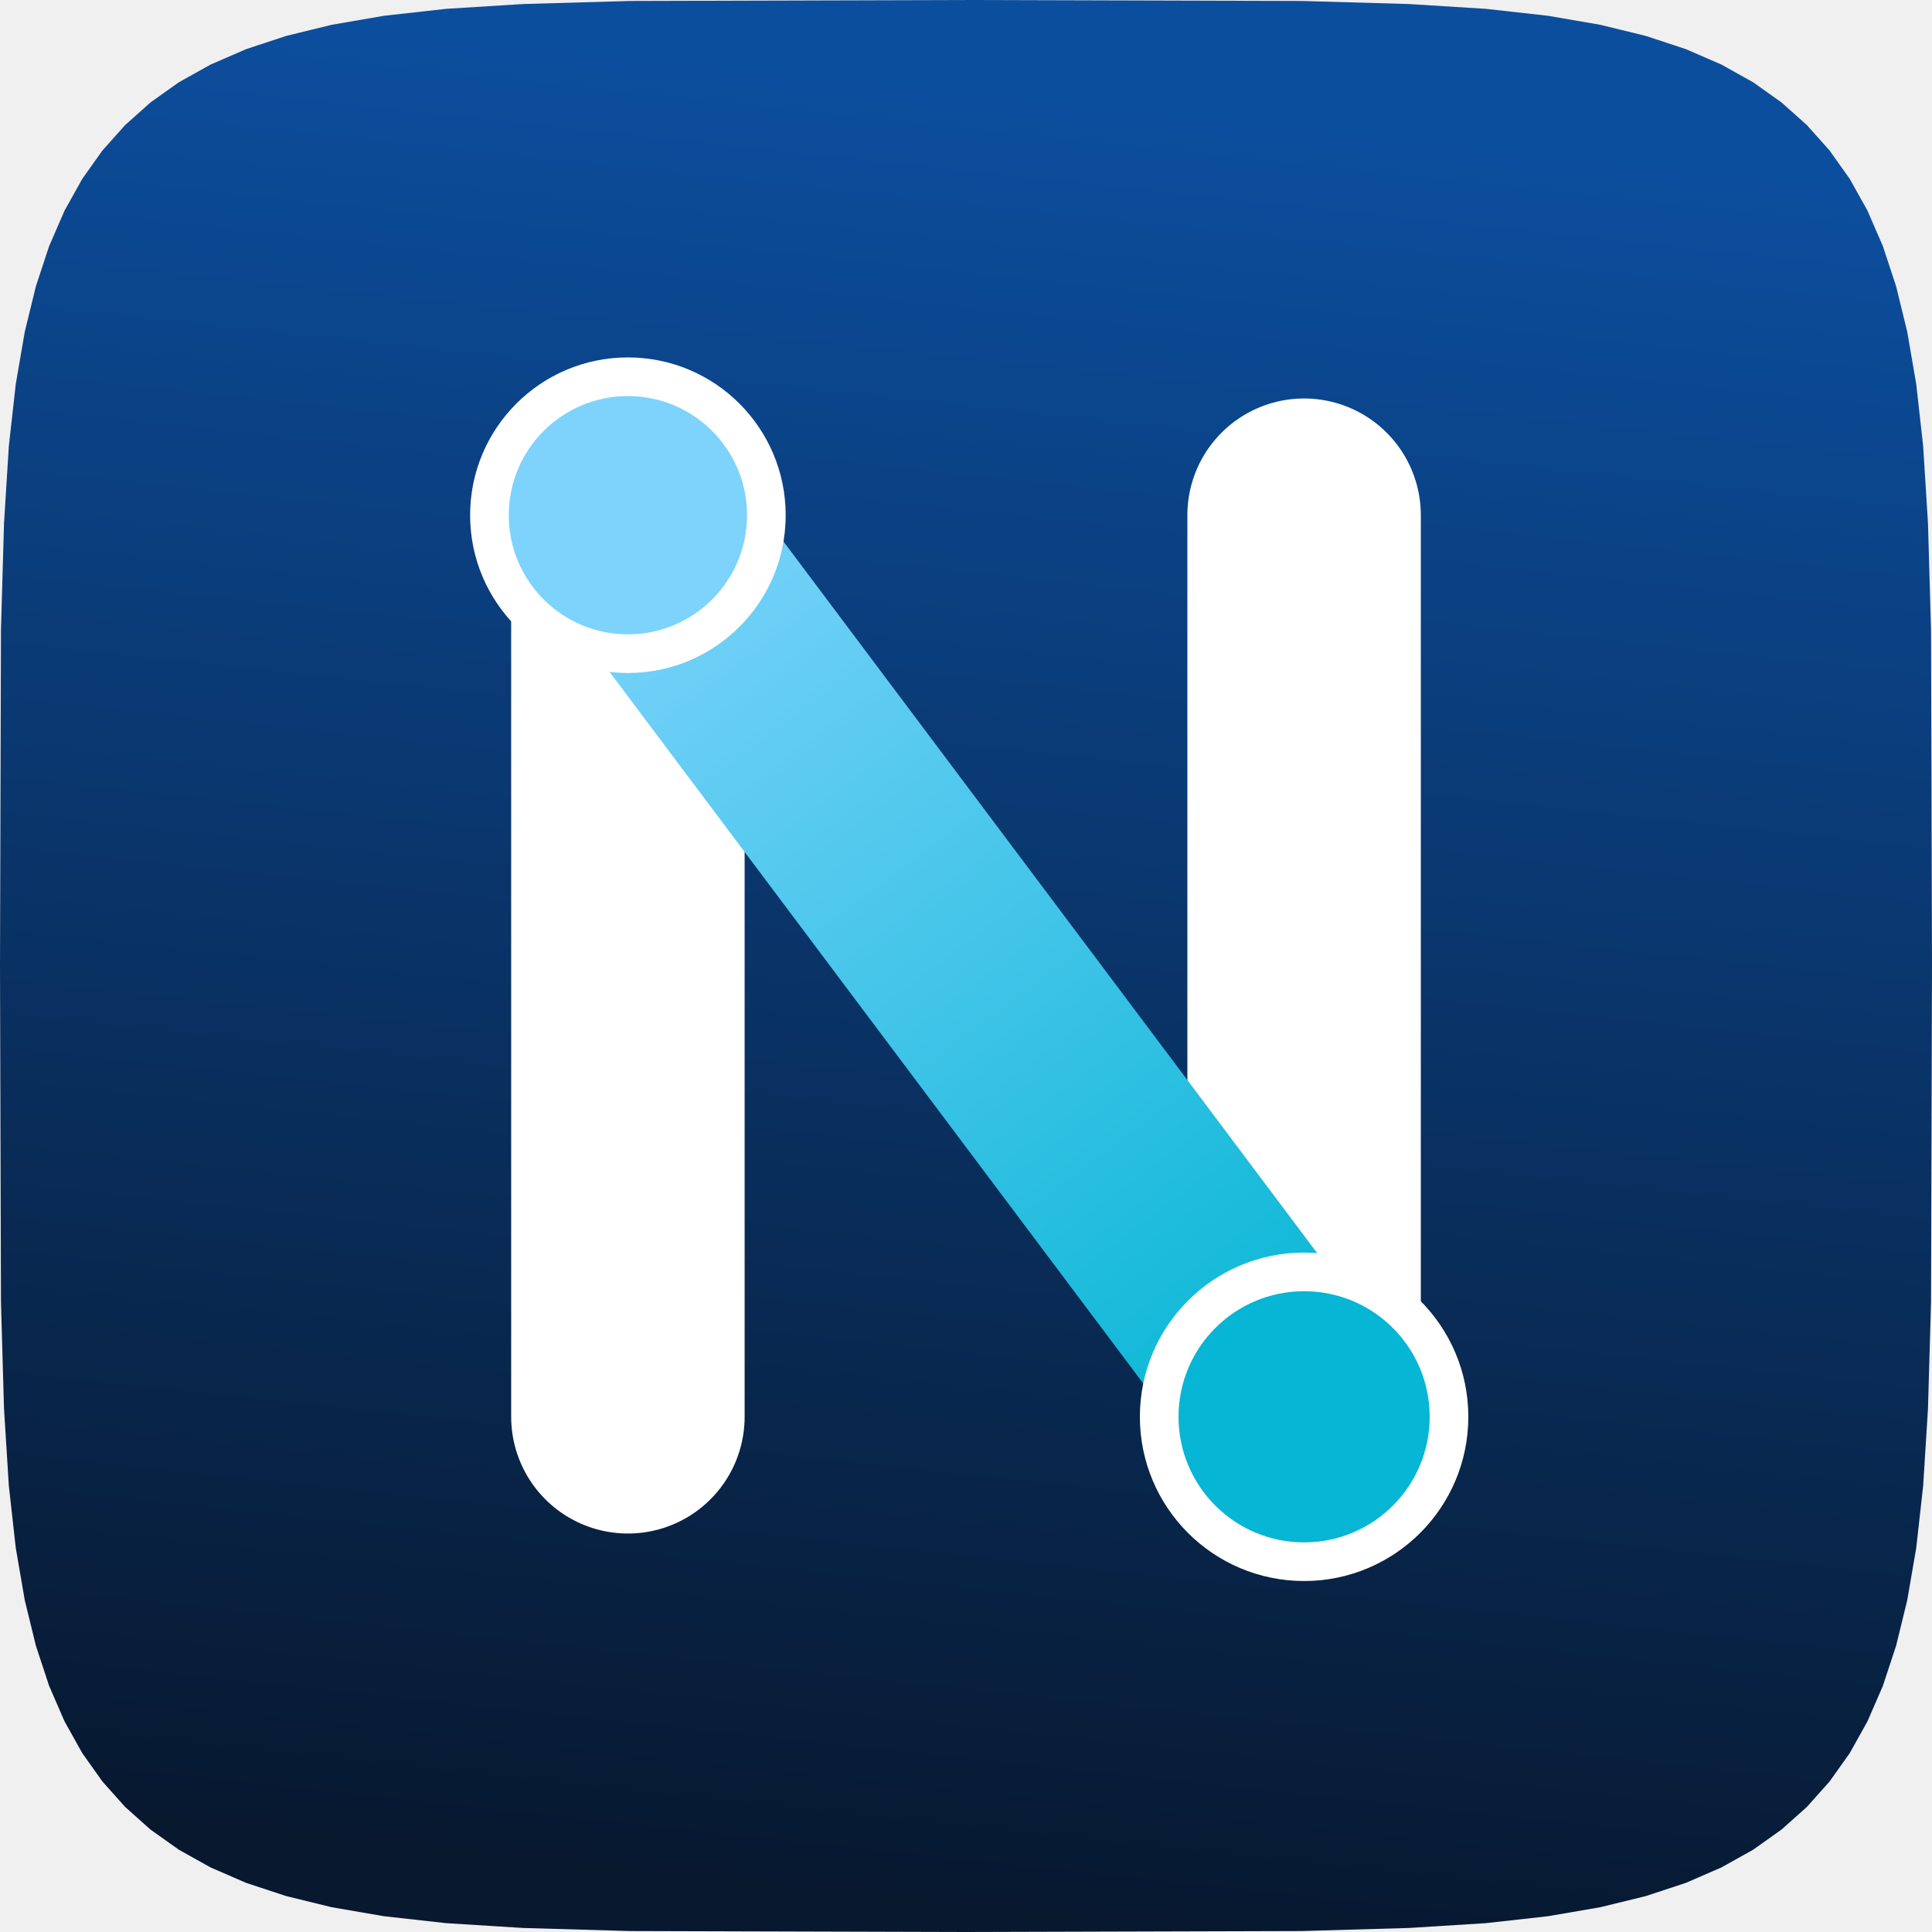
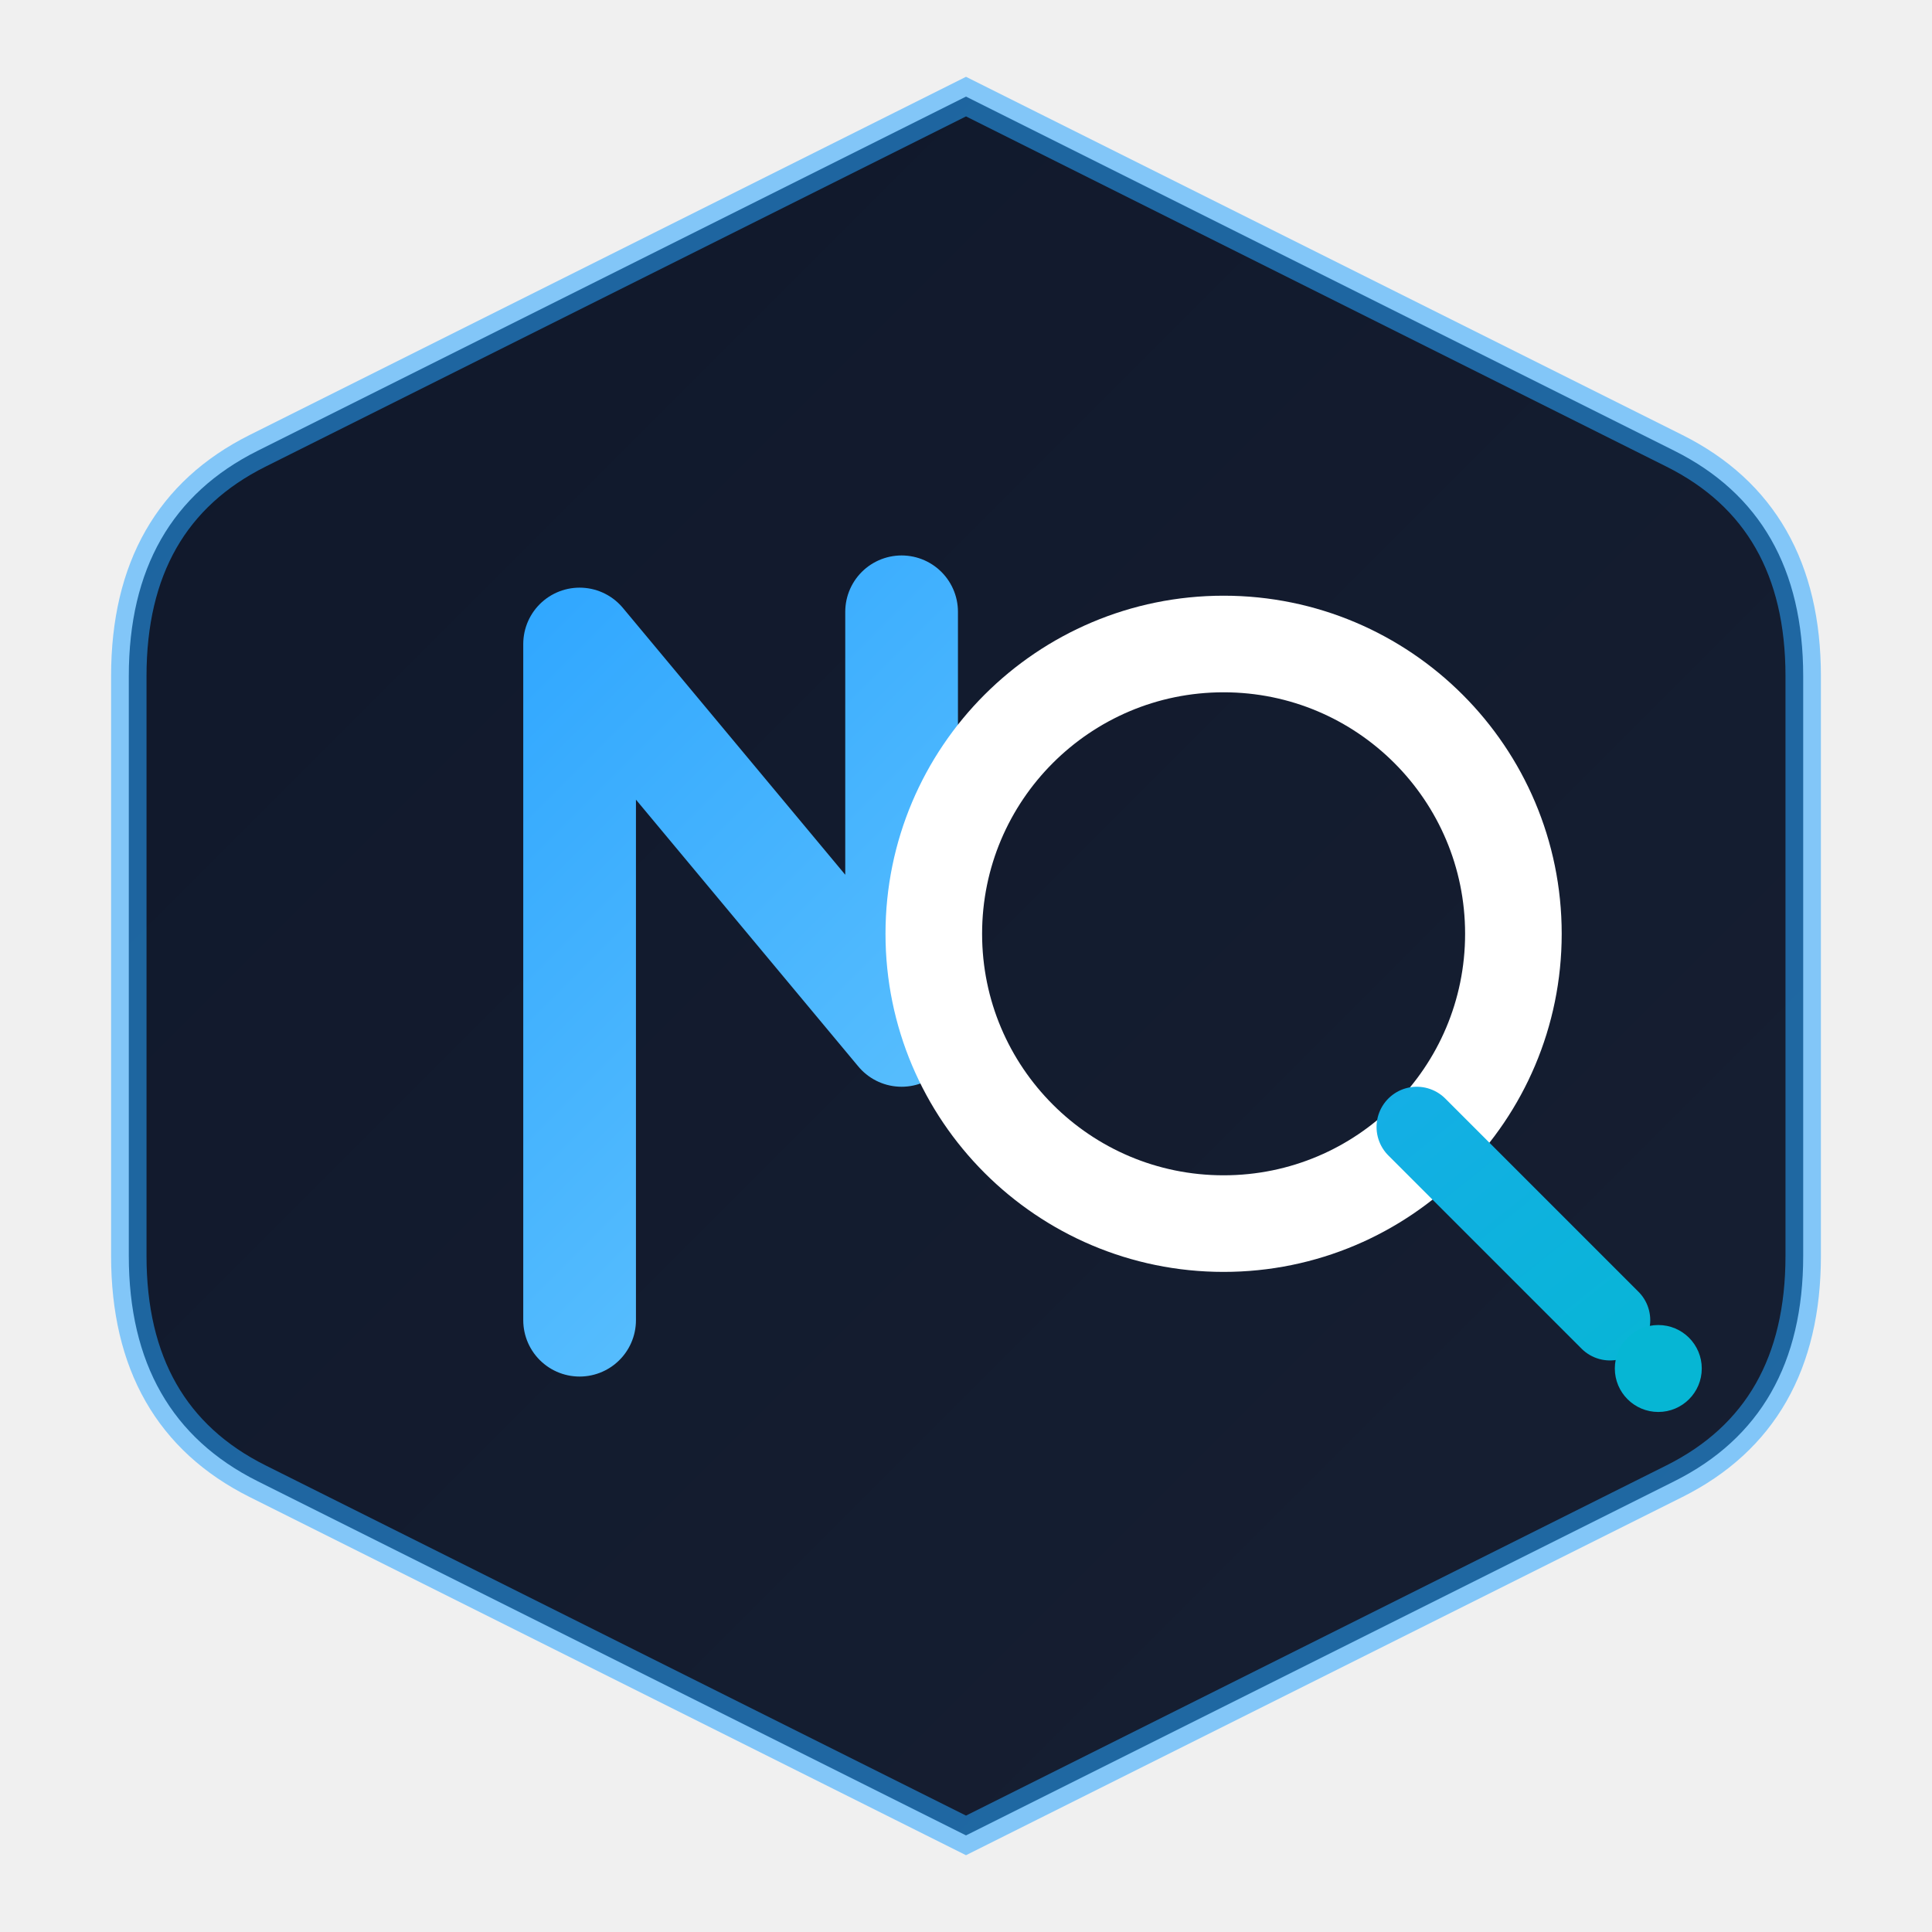
- <svg xmlns="http://www.w3.org/2000/svg" viewBox="0 0 120 120" fill="none">
+ <svg xmlns="http://www.w3.org/2000/svg" viewBox="0 0 120 120" fill="none" role="img" aria-label="NEXQUOTE mark">
  <defs>
-     <path id="nqSq" d="M120 60 L119.94 80.87 L119.75 87.51 L119.45 92.3 L119.02 96.15 L118.46 99.4 L117.77 102.22 L116.95 104.71 L115.99 106.92 L114.89 108.89 L113.64 110.65 L112.23 112.23 L110.65 113.64 L108.89 114.89 L106.92 115.99 L104.71 116.95 L102.22 117.77 L99.4 118.46 L96.15 119.02 L92.3 119.45 L87.51 119.75 L80.87 119.94 L60 120 L39.13 119.94 L32.49 119.75 L27.7 119.45 L23.85 119.02 L20.6 118.46 L17.78 117.77 L15.29 116.95 L13.08 115.99 L11.11 114.89 L9.35 113.64 L7.77 112.23 L6.36 110.65 L5.11 108.89 L4.01 106.92 L3.05 104.71 L2.23 102.22 L1.54 99.4 L0.98 96.15 L0.55 92.3 L0.25 87.51 L0.06 80.87 L0 60 L0.06 39.13 L0.25 32.49 L0.55 27.7 L0.98 23.85 L1.54 20.6 L2.23 17.78 L3.05 15.29 L4.01 13.08 L5.11 11.11 L6.36 9.35 L7.77 7.77 L9.35 6.36 L11.11 5.11 L13.08 4.01 L15.29 3.05 L17.78 2.23 L20.6 1.54 L23.85 0.98 L27.7 0.55 L32.49 0.25 L39.13 0.06 L60 0 L80.87 0.06 L87.51 0.25 L92.3 0.55 L96.15 0.98 L99.4 1.54 L102.22 2.23 L104.71 3.05 L106.92 4.01 L108.89 5.11 L110.65 6.36 L112.23 7.77 L113.64 9.35 L114.89 11.11 L115.99 13.08 L116.95 15.29 L117.77 17.78 L118.46 20.6 L119.02 23.85 L119.45 27.7 L119.75 32.49 L119.94 39.13 L120 60 Z" />
-     <clipPath id="nqClip">
-       <use href="#nqSq" />
-     </clipPath>
-     <linearGradient id="nqBg" x1="66" y1="6" x2="54" y2="118" gradientUnits="userSpaceOnUse">
-       <stop offset="0" stop-color="#0C4E9E" />
-       <stop offset="1" stop-color="#07182F" />
+     <linearGradient id="nqShell" x1="0" y1="0" x2="120" y2="120" gradientUnits="userSpaceOnUse">
+       <stop offset="0" stop-color="#0F172A" />
+       <stop offset="1" stop-color="#172033" />
    </linearGradient>
-     <linearGradient id="nqRoute" x1="39" y1="32" x2="81" y2="88" gradientUnits="userSpaceOnUse">
-       <stop offset="0" stop-color="#7DD3FC" />
+     <linearGradient id="nqAccent" x1="30" y1="30" x2="90" y2="90" gradientUnits="userSpaceOnUse">
+       <stop offset="0" stop-color="#29A3FF" />
+       <stop offset="1" stop-color="#7DD3FC" />
+     </linearGradient>
+     <linearGradient id="nqTail" x1="60" y1="40" x2="100" y2="90" gradientUnits="userSpaceOnUse">
+       <stop offset="0" stop-color="#29A3FF" />
      <stop offset="1" stop-color="#06B6D4" />
    </linearGradient>
  </defs>
-   <use href="#nqSq" fill="url(#nqBg)" />
-   <g clip-path="url(#nqClip)">
-     <path d="M39 88L39 32" stroke="#FFFFFF" stroke-width="14.5" stroke-linecap="round" fill="none" />
-     <path d="M81 88L81 32" stroke="#FFFFFF" stroke-width="14.5" stroke-linecap="round" fill="none" />
-     <path d="M39 32L81 88" stroke="url(#nqRoute)" stroke-width="13.5" stroke-linecap="round" fill="none" />
-     <circle cx="39" cy="32" r="8.6" fill="#7DD3FC" stroke="#FFFFFF" stroke-width="2.4" />
-     <circle cx="81" cy="88" r="9" fill="#06B6D4" stroke="#FFFFFF" stroke-width="2.4" />
-   </g>
+   <path d="M60 6L104 28Q112 32 112 42V78Q112 88 104 92L60 114L16 92Q8 88 8 78V42Q8 32 16 28L60 6Z" fill="url(#nqShell)" stroke="#29A3FF" stroke-opacity="0.55" stroke-width="2.2" />
+   <path d="M36 82V40L56 64V38" stroke="url(#nqAccent)" stroke-width="7" stroke-linecap="round" stroke-linejoin="round" fill="none" />
+   <circle cx="76" cy="58" r="18" stroke="#FFFFFF" stroke-width="6" fill="none" />
+   <path d="M88 70L100 82" stroke="url(#nqTail)" stroke-width="5" stroke-linecap="round" fill="none" />
+   <circle cx="103" cy="85" r="2.7" fill="#06B6D4" />
</svg>
